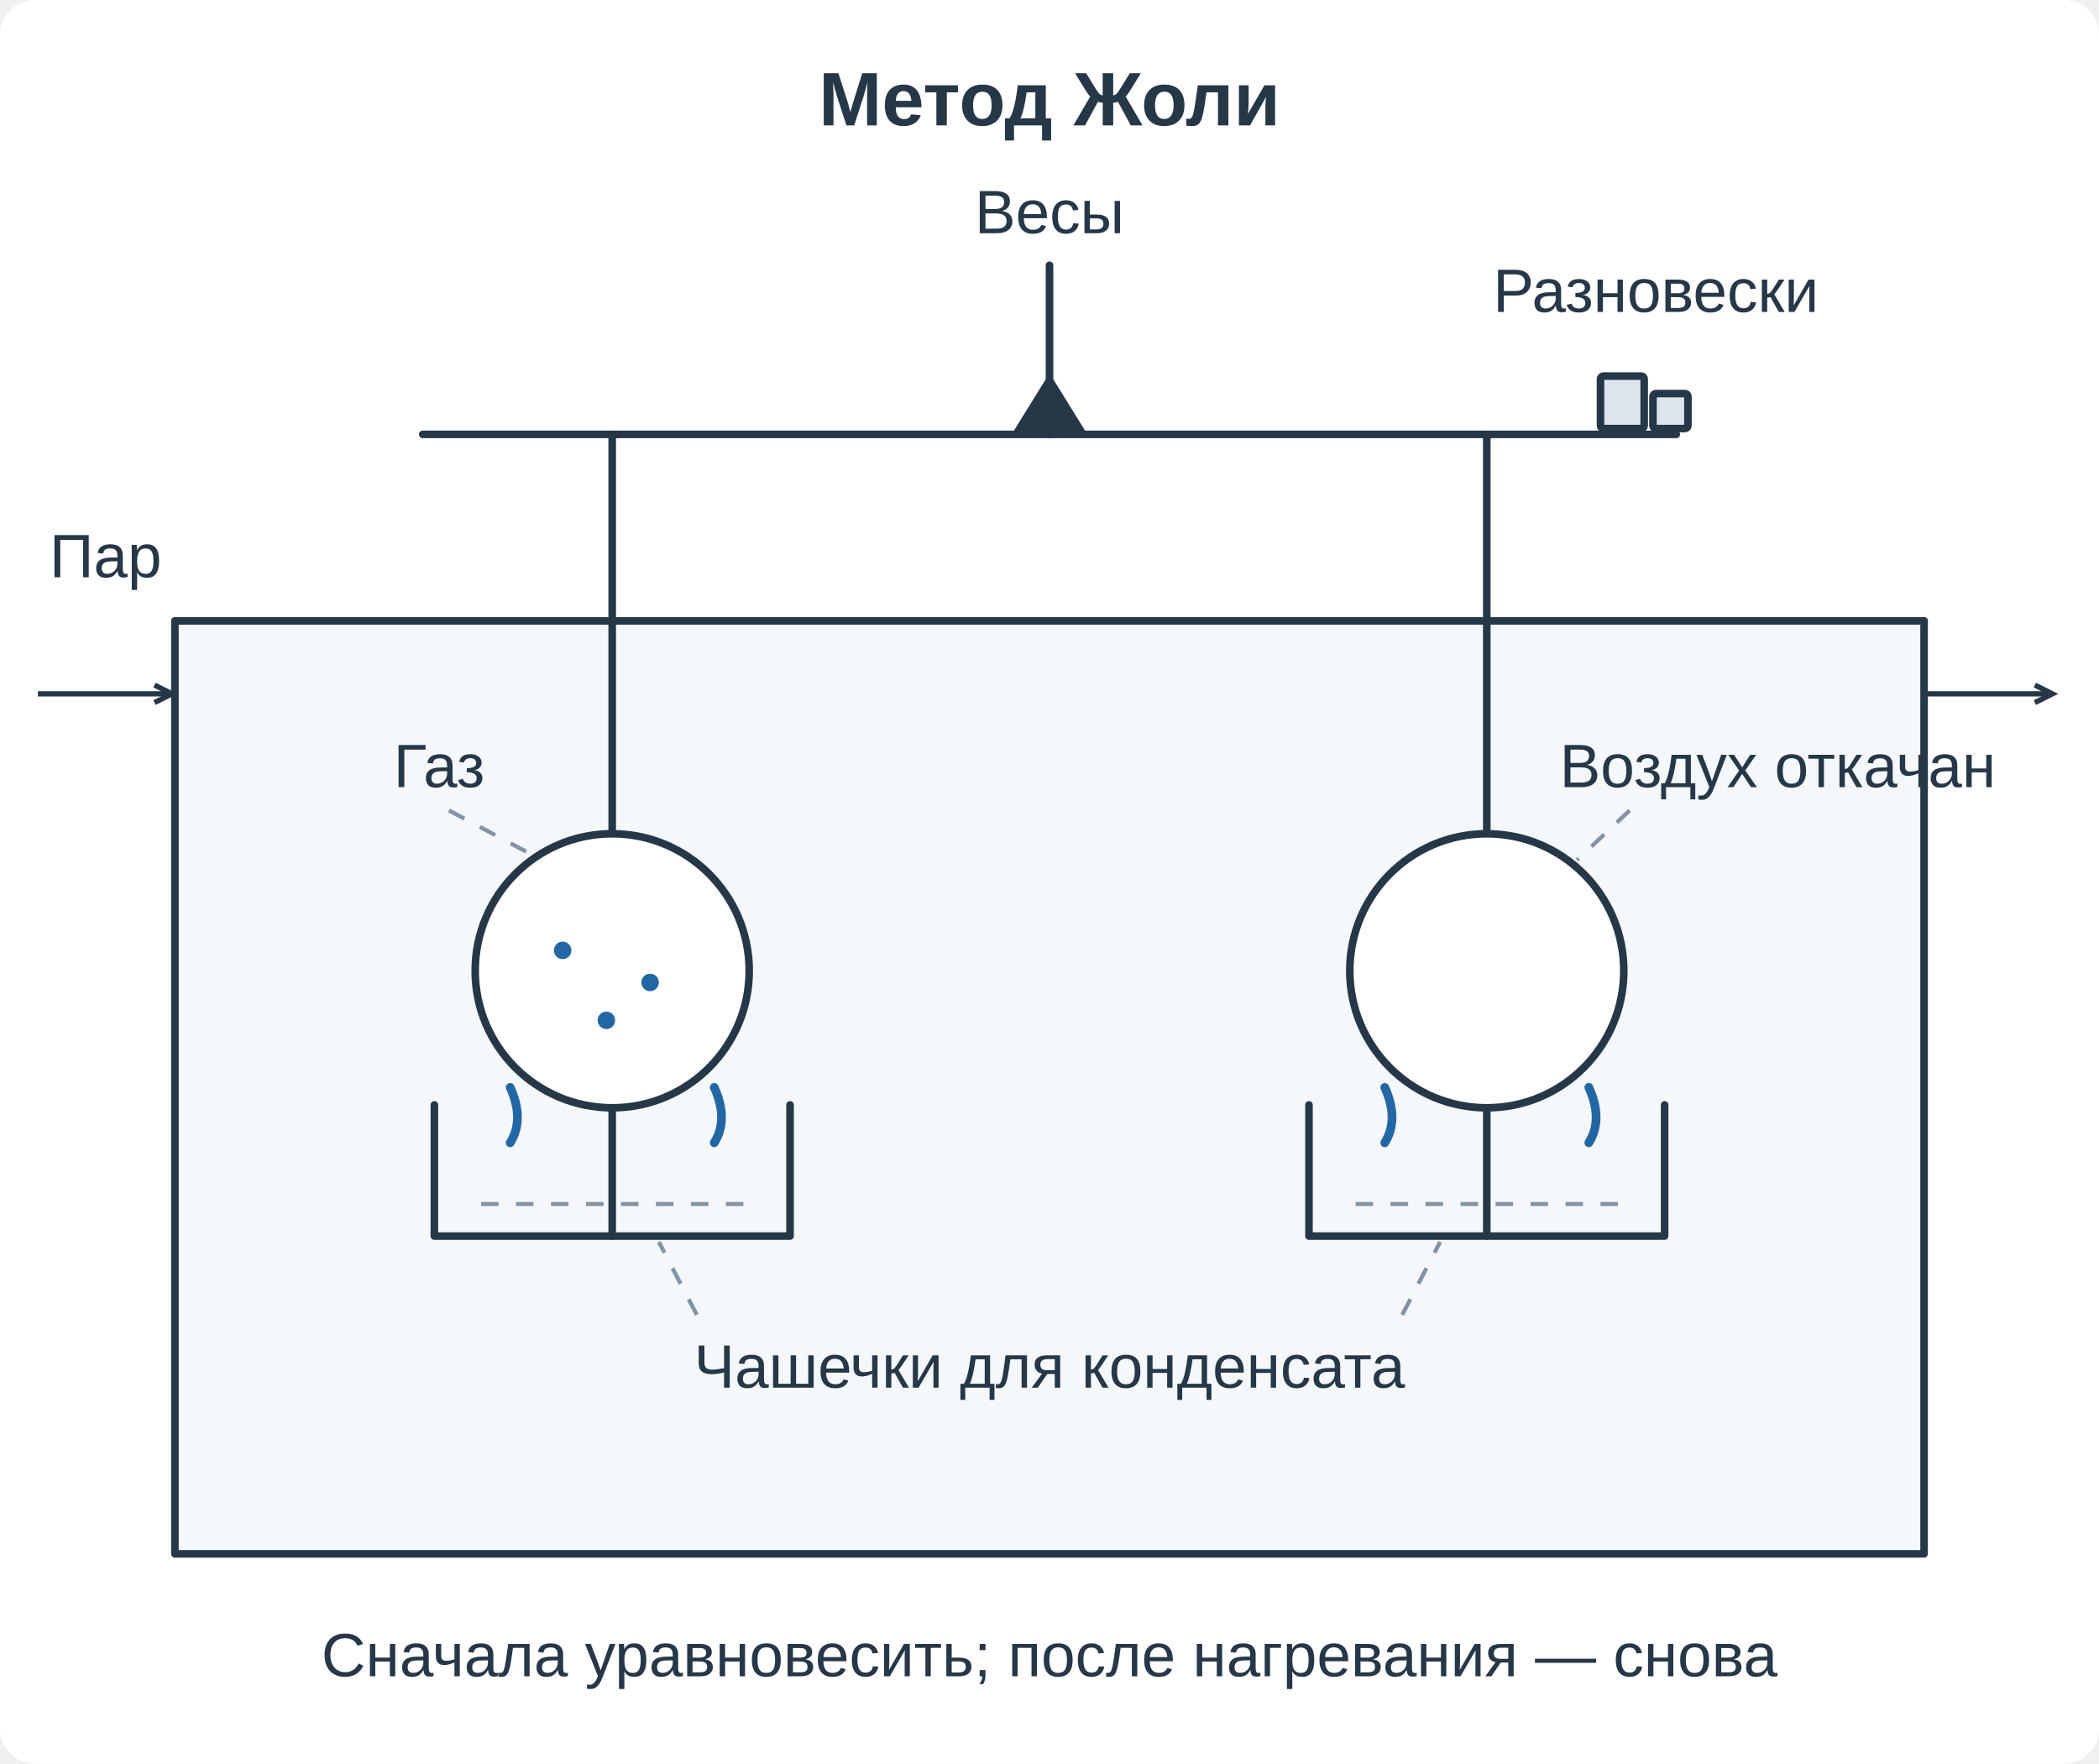
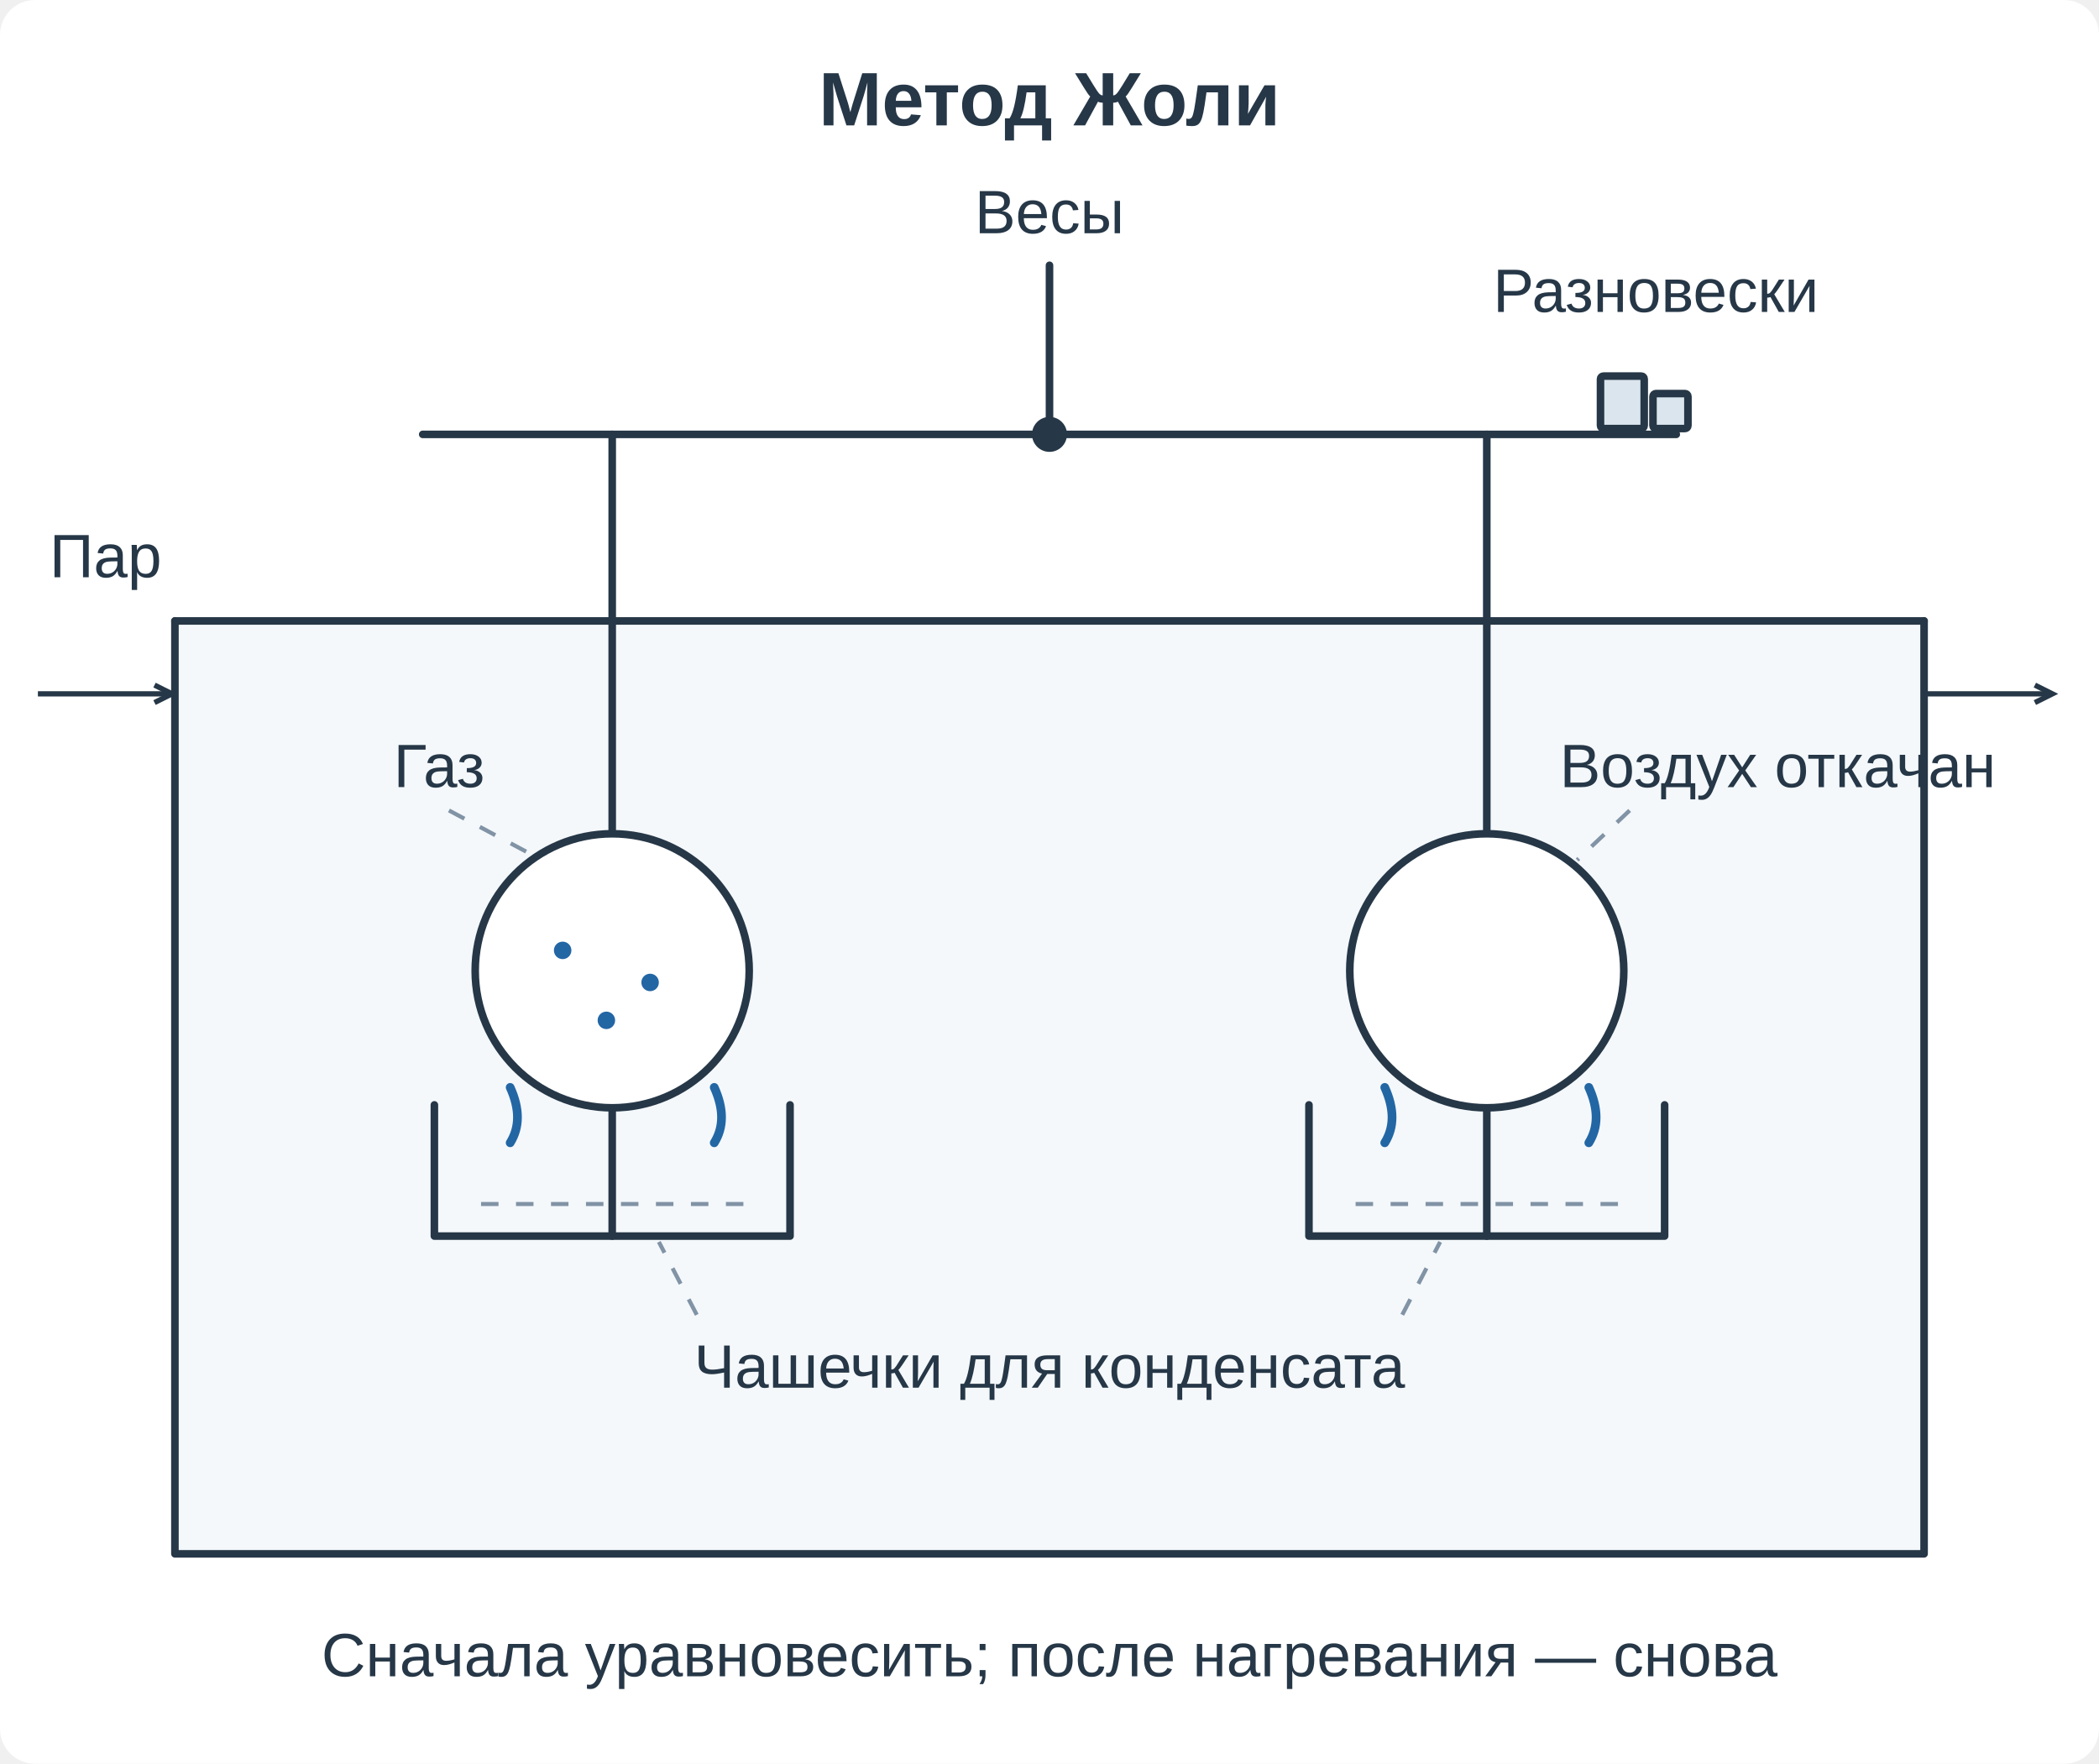
<svg xmlns="http://www.w3.org/2000/svg" viewBox="0 0 720 605" role="img" aria-labelledby="title desc">
  <defs>
    <marker id="arrow" markerWidth="10" markerHeight="10" refX="8" refY="5" orient="auto-start-reverse" markerUnits="userSpaceOnUse">
      <path d="M2 2 L8 5 L2 8" fill="none" stroke="#263747" stroke-width="1.8" />
    </marker>
    <marker id="route" markerWidth="12" markerHeight="12" refX="10" refY="6" orient="auto-start-reverse" markerUnits="userSpaceOnUse">
      <path d="M2 2 L10 6 L2 10" fill="none" stroke="#2366a4" stroke-width="2.5" />
    </marker>
    <pattern id="shade" width="10" height="10" patternUnits="userSpaceOnUse">
      <path d="M-2 2 L2 -2 M0 10 L10 0 M8 12 L12 8" stroke="#aac5db" stroke-width="1.2" />
    </pattern>
  </defs>
  <style>text{font-family:Arial,Helvetica,sans-serif;font-size:24px;fill:#263747}.math{font-family:Georgia,'Times New Roman',serif;font-style:italic;font-size:27px}.small{font-size:21px}.heading{font-size:26px;font-weight:600}.wall{stroke:#263747;stroke-width:2.6;fill:none;stroke-linejoin:round;stroke-linecap:round}.axis{stroke:#263747;stroke-width:1.8;fill:none;marker-end:url(#arrow)}.curve{stroke:#2366a4;stroke-width:3;fill:none;stroke-linecap:round;stroke-linejoin:round}.guide{stroke:#8193a5;stroke-width:1.4;stroke-dasharray:6 6;fill:none}.pipe{stroke:#263747;stroke-width:8;fill:none;stroke-linejoin:round;stroke-linecap:round}.bore{stroke:#fff;stroke-width:3.5;fill:none;stroke-linejoin:round;stroke-linecap:round}</style>
  <rect width="720" height="605" rx="12" fill="#fff" />
  <text x="360" y="43" class="heading" text-anchor="middle">Метод Жоли</text>
  <rect x="60" y="213" width="600" height="320" rx="0" fill="#f4f8fb" stroke="none" stroke-width="2.6" />
  <path d="M60 213 V533 H660 V213" class="wall" />
  <path d="M60 213 L660 213" class="wall" />
  <path d="M360 91 L360 149" class="wall" />
-   <path d="M347 149 L373 149 L360 128 Z" class="" fill="#263747" />
+   <circle cx="360" cy="149" r="6" fill="#263747" />
  <path d="M145 149 L575 149" class="wall" />
  <text x="360" y="80" class="small" text-anchor="middle">Весы</text>
  <path d="M210 149 L210 286" class="wall" />
  <circle cx="210" cy="333" r="47" fill="#fff" stroke="#263747" stroke-width="2.6" />
  <path d="M149 379 V424 H271 V379" class="wall" />
  <path d="M210 380 L210 424" class="wall" />
  <path d="M165 413 L255 413" class="guide" />
  <path d="M175 373 Q180 384 175 392" class="curve" />
  <path d="M245 373 Q250 384 245 392" class="curve" />
  <path d="M510 149 L510 286" class="wall" />
  <circle cx="510" cy="333" r="47" fill="#fff" stroke="#263747" stroke-width="2.6" />
  <path d="M449 379 V424 H571 V379" class="wall" />
  <path d="M510 380 L510 424" class="wall" />
  <path d="M465 413 L555 413" class="guide" />
  <path d="M475 373 Q480 384 475 392" class="curve" />
  <path d="M545 373 Q550 384 545 392" class="curve" />
  <circle cx="193" cy="326" r="3" fill="#2366a4" />
  <circle cx="223" cy="337" r="3" fill="#2366a4" />
  <circle cx="208" cy="350" r="3" fill="#2366a4" />
  <text x="135" y="270" class="small" text-anchor="start">Газ</text>
  <path d="M154 278 L184 294" class="guide" />
  <text x="535" y="270" class="small" text-anchor="start">Воздух откачан</text>
  <path d="M559 278 L541 295" class="guide" />
  <text x="360" y="476" class="small" text-anchor="middle">Чашечки для конденсата</text>
  <path d="M239 451 L226 426" class="guide" />
  <path d="M481 451 L494 426" class="guide" />
  <path d="M13 238 L59 238" class="axis" />
  <text x="17" y="198" class="small" text-anchor="start">Пар</text>
  <path d="M661 238 L704 238" class="axis" />
  <text x="360" y="575" class="small" text-anchor="middle">Сначала уравновесить; после нагревания — снова</text>
  <rect x="549" y="129" width="15" height="18" rx="1" fill="#dbe5ee" stroke="#263747" stroke-width="2.6" />
  <rect x="567" y="135" width="12" height="12" rx="1" fill="#dbe5ee" stroke="#263747" stroke-width="2.6" />
  <text x="568" y="107" class="small" text-anchor="middle">Разновески</text>
</svg>
